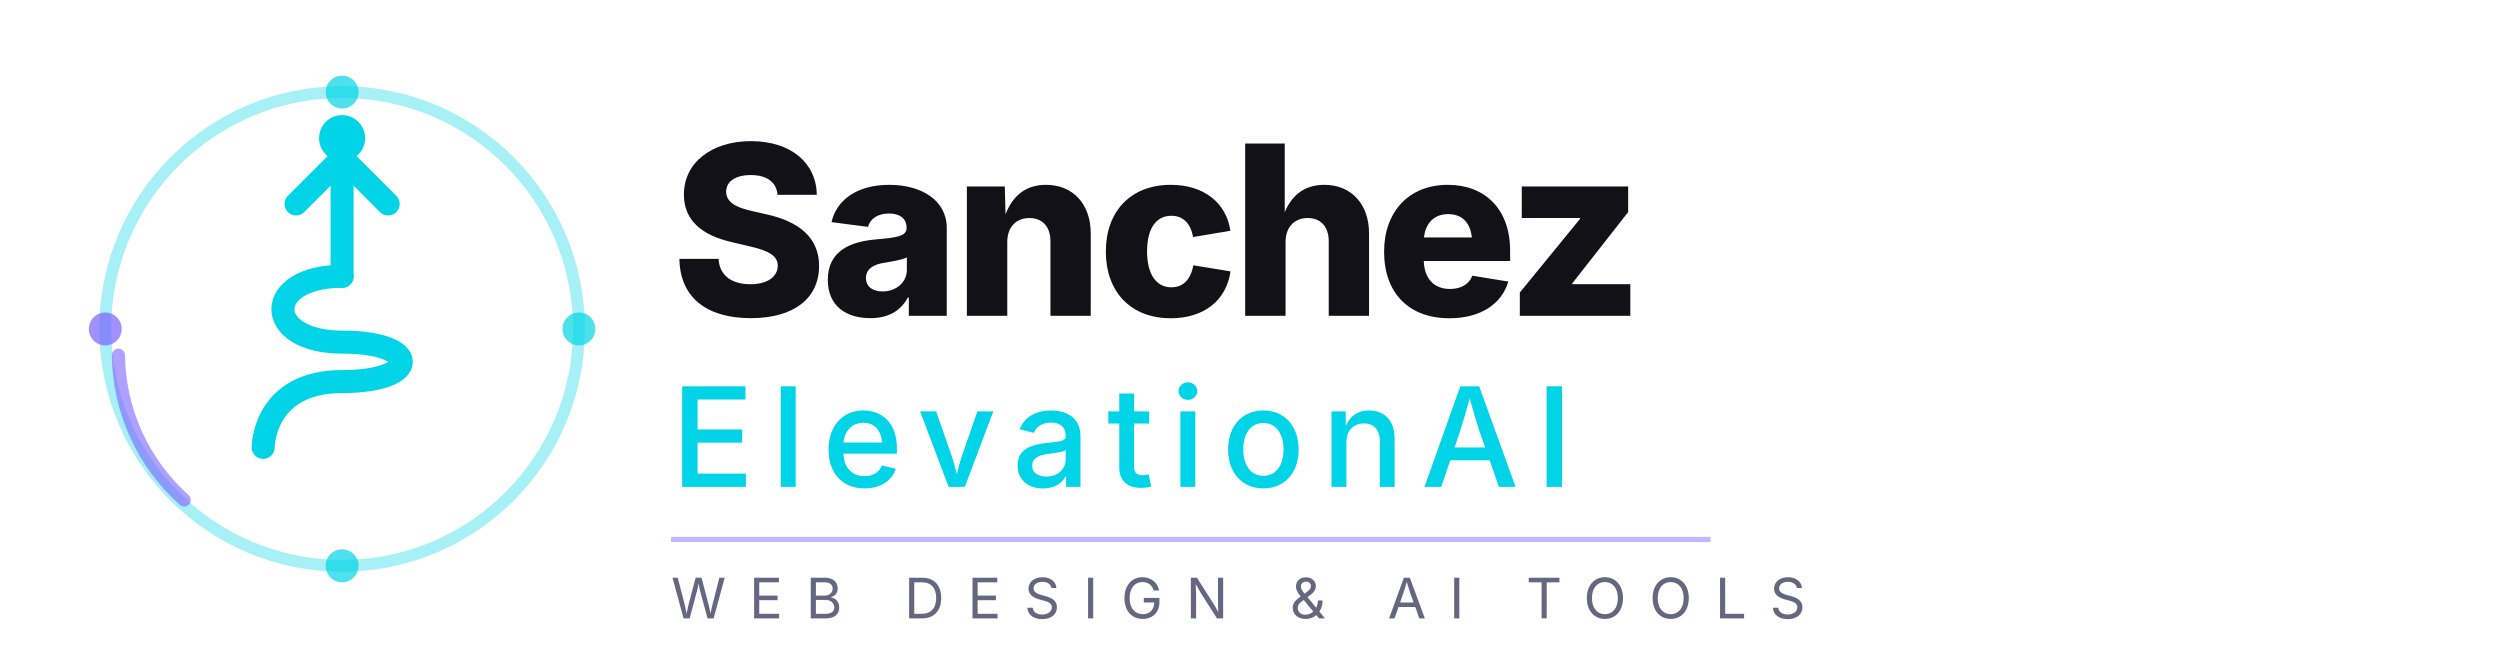
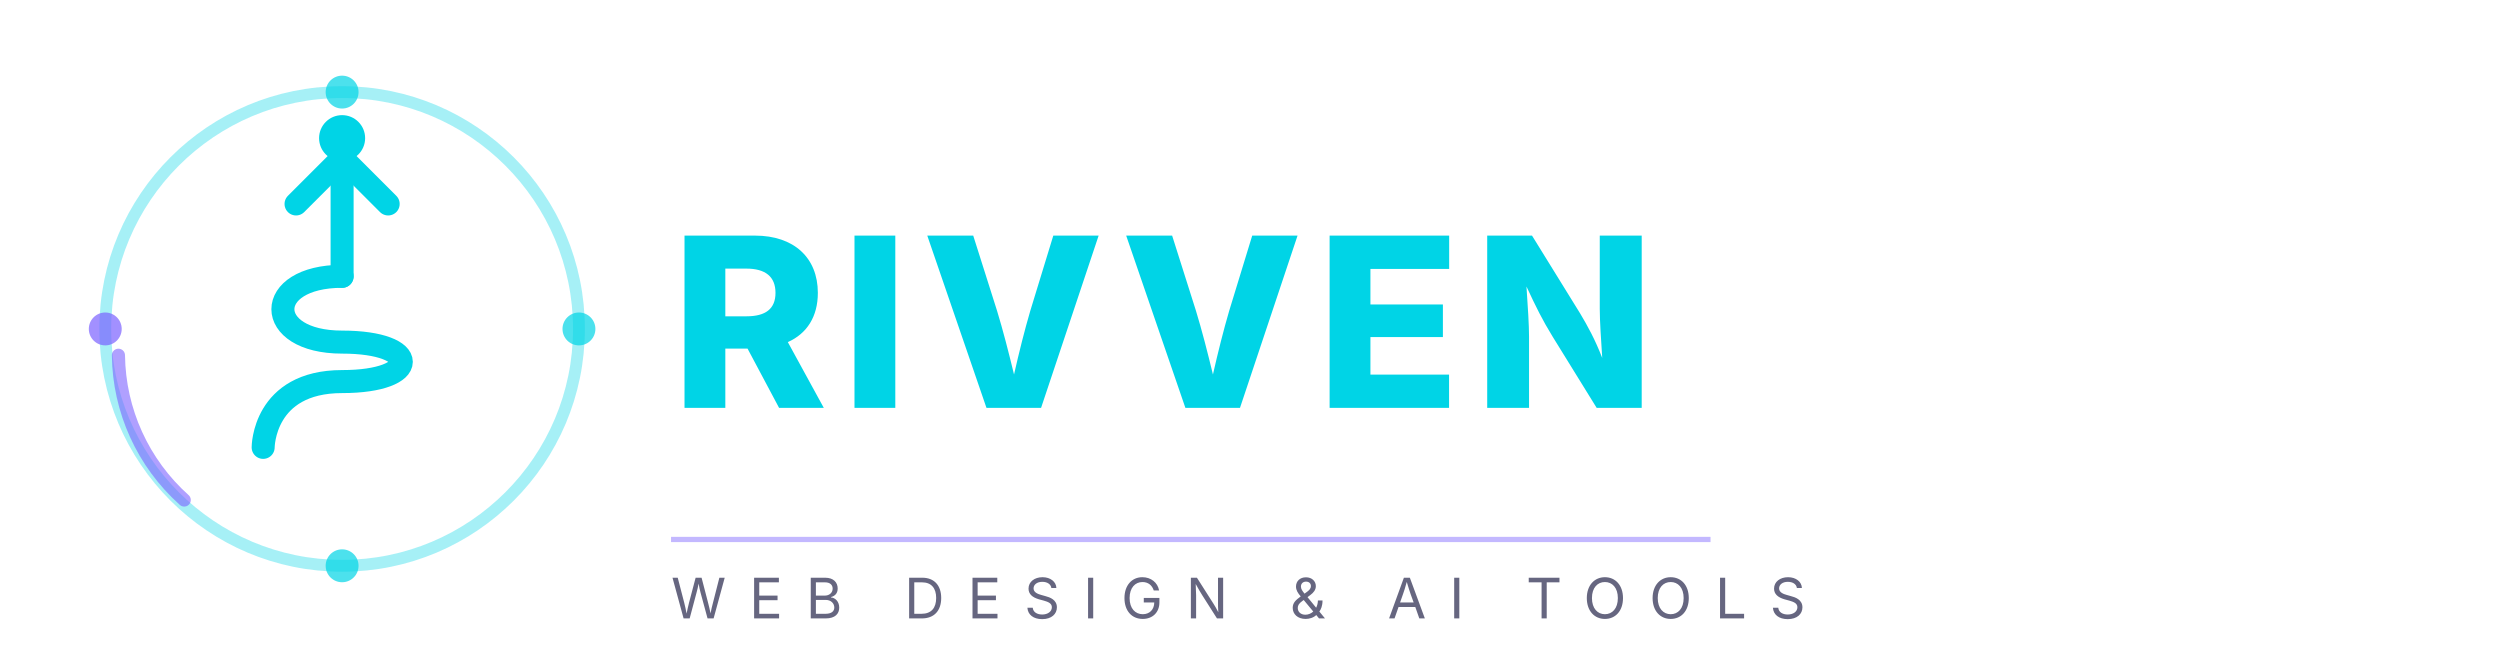
<svg xmlns="http://www.w3.org/2000/svg" viewBox="0 0 380 100" width="380" height="100">
  <g transform="translate(12, 10)">
    <circle cx="40" cy="40" r="36" fill="none" stroke="#00D4E6" stroke-width="1.8" opacity="0.35" />
    <circle cx="40" cy="4" r="2.5" fill="#00D4E6" opacity="0.7" />
    <circle cx="76" cy="40" r="2.5" fill="#00D4E6" opacity="0.7" />
    <circle cx="40" cy="76" r="2.5" fill="#00D4E6" opacity="0.7" />
    <circle cx="4" cy="40" r="2.5" fill="#7B61FF" opacity="0.7" />
    <path d="M28 58 C28 58, 28 48, 40 48 C52 48, 52 42, 40 42 C28 42, 28 32, 40 32" fill="none" stroke="#00D4E6" stroke-width="3.5" stroke-linecap="round" />
    <path d="M40 32 L40 14" fill="none" stroke="#00D4E6" stroke-width="3.5" stroke-linecap="round" />
    <path d="M33 21 L40 14 L47 21" fill="none" stroke="#00D4E6" stroke-width="3.5" stroke-linecap="round" stroke-linejoin="round" />
    <circle cx="40" cy="11" r="3.5" fill="#00D4E6" />
    <path d="M16 66 A30 30 0 0 1 6 44" fill="none" stroke="#7B61FF" stroke-width="2" opacity="0.6" stroke-linecap="round" />
  </g>
-   <text x="102" y="48" font-family="'Inter', 'SF Pro Display', 'Segoe UI', system-ui, sans-serif" font-size="36" font-weight="800" fill="#111117" letter-spacing="-1">Sanchez</text>
-   <text x="102" y="74" font-family="'Inter', 'SF Pro Display', 'Segoe UI', system-ui, sans-serif" font-size="21" font-weight="500" fill="#00D4E6" letter-spacing="2.5">ElevationAI</text>
+   <text x="102" y="62" font-family="'Inter', 'SF Pro Display', 'Segoe UI', system-ui, sans-serif" font-size="36" font-weight="800" fill="#00D4E6" letter-spacing="2">RIVVEN</text>
  <line x1="102" y1="82" x2="260" y2="82" stroke="#7B61FF" stroke-width="0.8" opacity="0.45" />
  <text x="102" y="94" font-family="'Inter', 'SF Pro Display', 'Segoe UI', system-ui, sans-serif" font-size="8.5" font-weight="400" fill="#666680" letter-spacing="3.5">WEB DESIGN &amp; AI TOOLS</text>
</svg>
